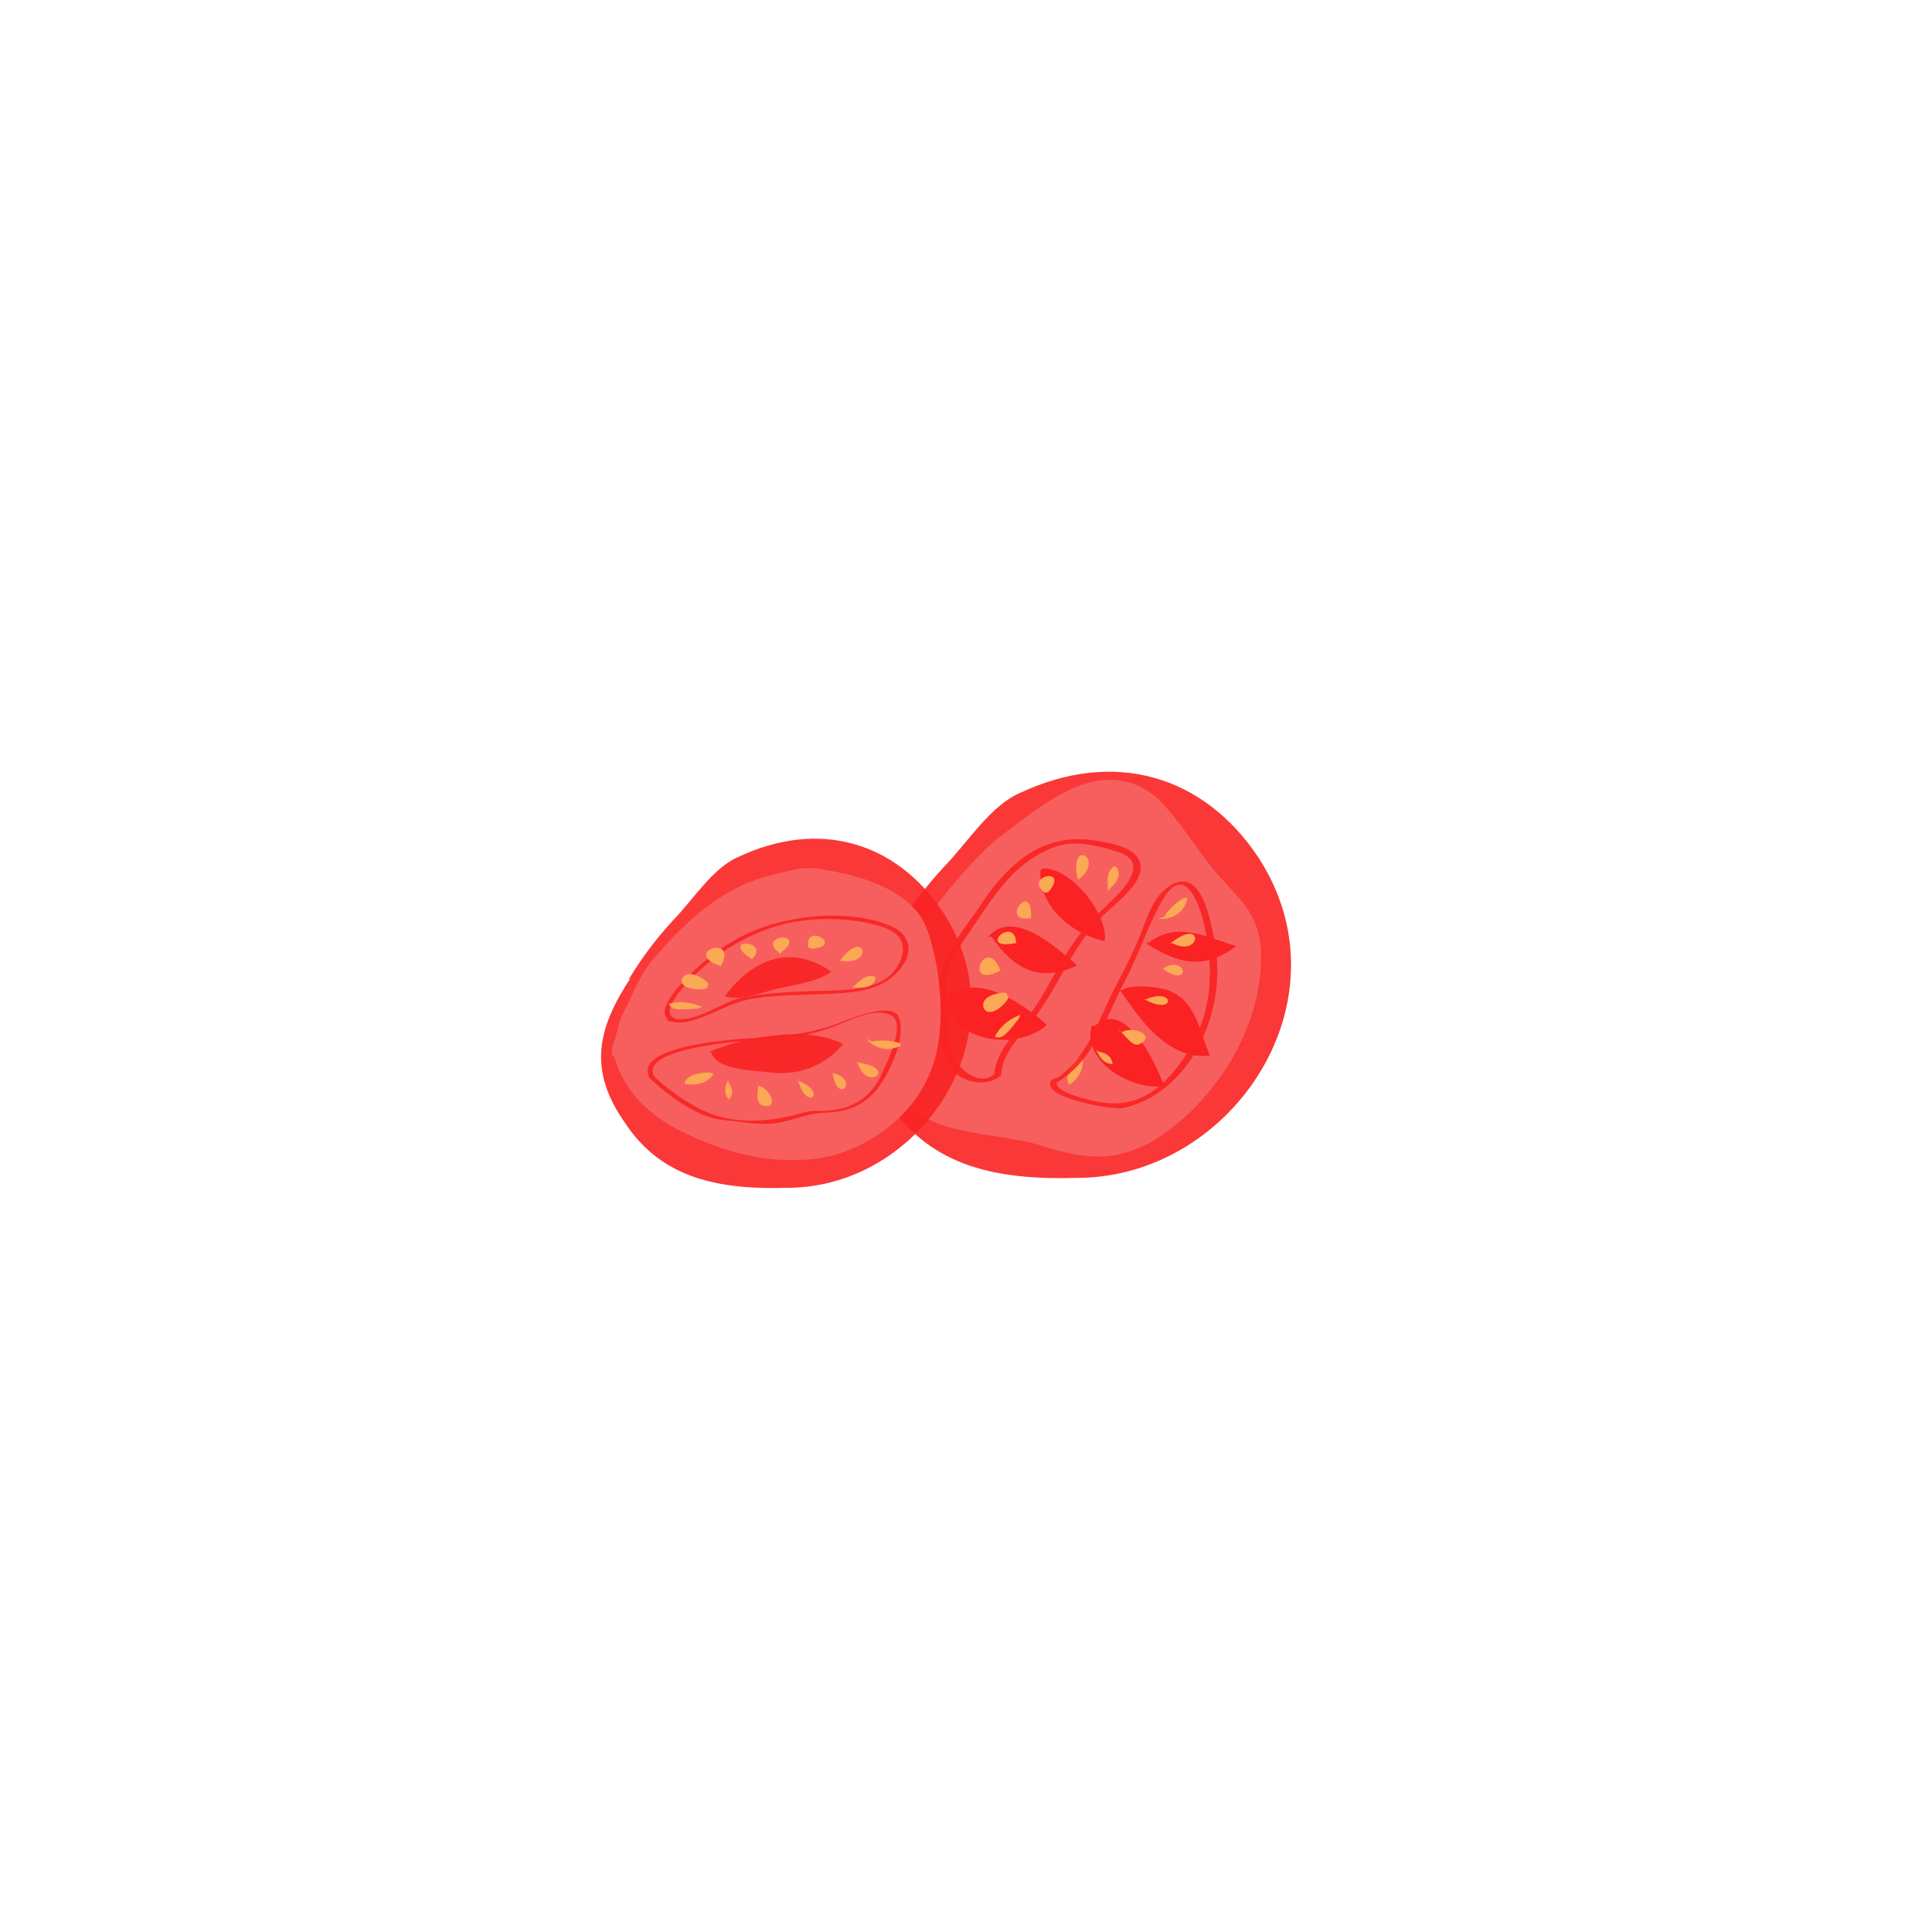
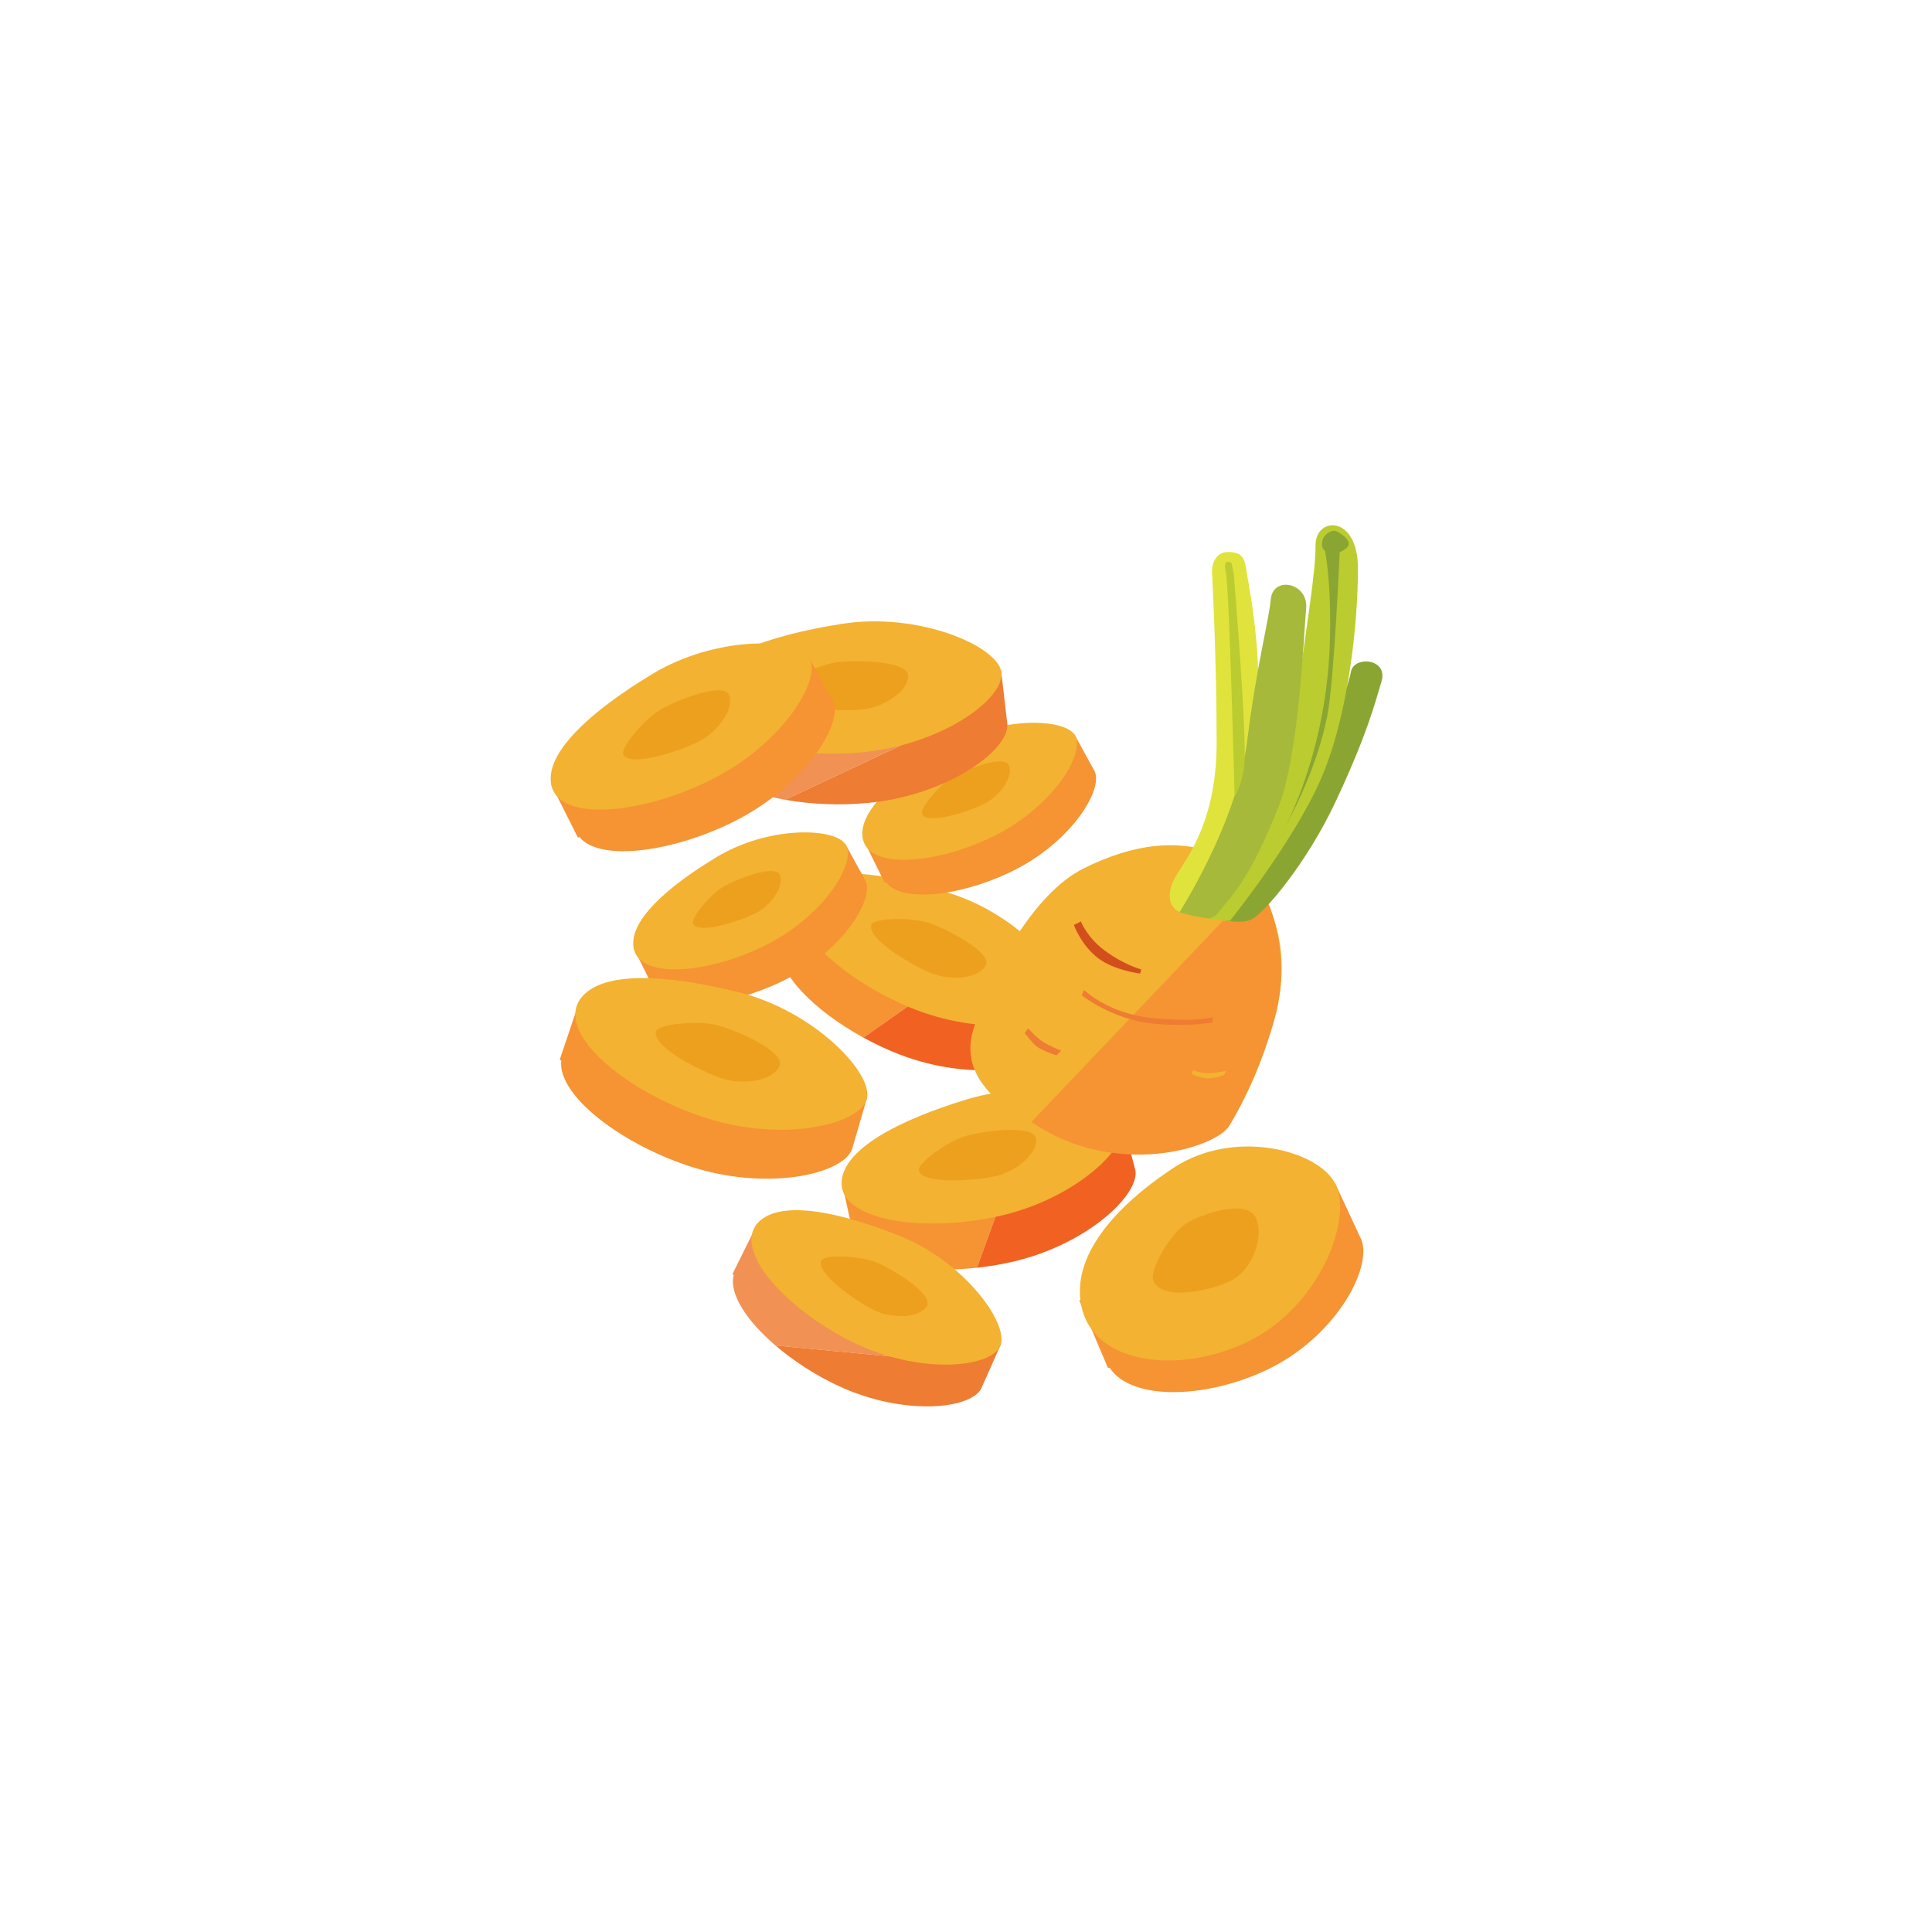
<svg xmlns="http://www.w3.org/2000/svg" version="1.1" id="Ebene_1" x="0px" y="0px" width="450px" height="450px" viewBox="0 0 450 450" enable-background="new 0 0 450 450" xml:space="preserve">
-   <g id="tomatoes">
+   <g>
    <g>
      <g>
-         <g opacity="0.9">
-           <path fill="#FA2222" d="M208.329,217.573c-8.997,13.735-11.447,24.864-1.534,39.058c10.163,15.557,26.109,18.245,44.277,17.721      c36.211-0.19,63.699-41.768,41.885-74.85c-12.764-19.011-33.537-25.031-55.271-14.857c-7.039,2.979-12.214,11.519-17.888,17.334      c-4.688,5.077-8.509,10.275-11.96,15.965" />
-         </g>
-         <g>
-           <path fill="#F75F5F" d="M208.632,250.963c-18.013-9.447,15.007-49.096,24.103-55.942c10.699-8.055,23.818-19.577,36.504-9.407      c5.81,5.489,9.479,12.589,14.751,18.477c5.272,5.892,9.104,8.758,9.704,17.347c0.662,17.576-10.51,35.027-24.678,44.048      c-8.813,4.992-14.927,4.666-24.479,1.996c-8.086-2.948-18.06-2.836-26.151-5.785c-4.901-2.063-9.918-6.499-11.079-11.383" />
-         </g>
-         <g>
-           <path fill="#FA2222" d="M242.328,202.708c-0.462,8.463,7.396,14.932,14.974,16.489c0.876-6.214-7.811-17.184-14.43-16.9" />
-         </g>
-         <g>
-           <path fill="#FA2222" d="M230.891,218.151c5.271,7.564,11.144,10.83,20.006,6.72c-4.783-4.085-14.899-13.554-20.756-6.583" />
-         </g>
-         <g>
-           <path fill="#FA2222" d="M219.866,234.139c3.631,8.797,17.282,10.479,23.961,4.598c-5.604-5.176-18.725-14.093-24.234-4.392" />
-         </g>
-         <g>
-           <path fill="#FA2222" d="M254.217,239.025c-2.115,8.526,9.746,15.069,16.902,13.949l0,0l0,0      c-1.711-5.111-8.984-20.441-15.963-14.121" />
-         </g>
-         <g>
-           <path fill="#FA2222" d="M260.854,230.553c4.713,6.999,11.293,16.475,20.955,15.305l0,0c-2.402-5.403-3.037-12.144-8.98-14.883      c-2.664-1.324-10.203-1.754-11.352-0.334" />
-         </g>
-         <g>
-           <path fill="#FA2222" d="M266.958,219.745c7.411,4.74,13.542,6.289,20.978,0.601l0,0c-6.803-1.979-13.76-5.952-20.426-0.723" />
-         </g>
-         <g>
-           <g>
-             <path fill="#FBA955" d="M232.188,226.486c-7.823,3.382-2.396-8.917,0.836-0.403" />
-           </g>
-           <g>
-             <path fill="#FBA955" d="M236.156,219.732c-8.633,1.537,0.082-6.748,0.555-0.081" />
-           </g>
-           <g>
-             <path fill="#FBA955" d="M239.838,213.866c-7.234,1.051,0.947-9.403,0.277,0.239" />
-           </g>
-           <g>
-             <path fill="#FBA955" d="M243.521,207.995c-5.514-3.689,5.636-6.433,0.836-0.401" />
-           </g>
-           <g>
-             <path fill="#FBA955" d="M234.35,231.225c-1.387-0.08-5.842,0.567-5.317,3.299c1.069,3.217,5.565-0.809,5.862-2.254" />
-           </g>
-           <g>
-             <path fill="#FBA955" d="M237.334,237.248c-1.689,1.93-3.678,5.309-5.607,4.184c1.42-2.73,3.66-4.182,5.896-5.068" />
-           </g>
-           <g>
-             <path fill="#FBA955" d="M251.061,204.936C257.785,200.027,248.68,194.894,251.061,204.936" />
-           </g>
-           <g>
-             <path fill="#FBA955" d="M258.537,206.936c1.966-1.69,2.824-3.78,1.174-5.222c-2.514,1.206-1.441,4.419-1.738,5.868" />
-           </g>
-           <g>
-             <path fill="#FBA955" d="M255.305,244.461c0.809,1.848,1.902,3.374,3.85,3.371c-0.258-1.93-1.639-2.572-3.301-2.891" />
-           </g>
-           <g>
-             <path fill="#FBA955" d="M260.359,239.795c1.658,0.883,3.555,4.818,5.521,3.127c3.076-1.848-2.172-4.175-4.693-2.402" />
-           </g>
-           <g>
-             <path fill="#FBA955" d="M266.559,232.72c7.449,4.25,7.265-3.305-0.283,0.32" />
-           </g>
-           <g>
-             <path fill="#FBA955" d="M270.813,225.645C277.695,230.538,276.412,222.024,270.813,225.645" />
-           </g>
-           <g>
-             <path fill="#FBA955" d="M273.105,219.695c6.625,3.529,7.58-6.434-0.559,0.08" />
-           </g>
-           <g>
-             <path fill="#FBA955" d="M269.84,213.995c2.221,0.238,5.008-0.729,6.152-3.142c2.273-4.259-3.616,0.247-4.754,2.66" />
-           </g>
-           <g>
-             <path fill="#FBA955" d="M251.951,246.07c0.801,2.408-0.619,5.143-2.857,6.592c-1.367-1.768,0.336-4.82,2.301-6.512" />
-           </g>
-         </g>
+         <path fill="#F69333" d="M217.907,218.604c-4.032-1.308-7.949-2.396-11.633-3.198l-19.54-8.215l-5.29,12.806     c0,0,0.119,0.073,0.331,0.202c-1.096,6.267,7.916,15.233,19.337,21.488l26.486-18.655     C224.613,221.26,221.352,219.723,217.907,218.604z" />
+         <path fill="#F16122" d="M244.602,243.517l3.792-10.408l-15.588-6.552c-1.613-1.239-3.358-2.428-5.207-3.525l-26.486,18.655     c2.705,1.482,5.543,2.816,8.42,3.923C226.336,252.073,243.23,249.127,244.602,243.517z" />
      </g>
-       <path opacity="0.9" fill="#FA2222" enable-background="new    " d="M231.688,250.084c-3.816,3.447-9.016-1.736-10.155-5.021    c-0.97-2.793-0.814-5.998-0.854-8.906c-0.035-2.518-0.373-5.059-0.325-7.569c0.065-3.429,2.112-6.575,3.983-9.288    c3.38-4.906,6.466-10.09,10.464-14.524c3.031-3.361,6.845-6.078,11.119-7.58c4.666-1.642,9.884-0.189,14.39,1.21    c7.674,2.388,1.39,8.743-1.889,11.856c-3.271,3.109-6.156,6.028-8.699,9.798c-4.033,5.976-6.769,12.729-11.459,18.267    c-2.881,3.399-6.199,7.055-6.666,11.67c-0.082,0.815,1.574,0.575,1.646-0.136c0.447-4.407,3.627-7.836,6.373-11.082    c2.863-3.383,5.043-7.18,7.219-11.032c2.389-4.229,4.775-8.421,7.893-12.176c1.947-2.345,4.472-4.263,6.646-6.395    c2.578-2.532,6.297-6.634,3.084-10.049c-1.937-2.059-5.896-2.764-8.479-3.218c-4.213-0.74-7.947-0.633-11.996,0.792    c-6.412,2.255-11.797,8.319-15.403,13.825c-3.93,6-9.753,12.074-9.897,19.619c-0.106,5.602-0.424,13.758,2.804,18.588    c2.339,3.498,8.45,4.615,11.56,1.806C233.789,249.863,232.199,249.622,231.688,250.084L231.688,250.084z" />
-       <path opacity="0.9" fill="#FA2222" enable-background="new    " d="M246.051,252.169c8.786-4.997,11.594-15.41,16.033-23.815    c3.189-6.04,5.245-12.669,8.621-18.585c5.59-9.787,9.127,2.399,9.941,6.333c2.604,12.561,1.063,23.596-7.437,33.686    c-4.694,5.574-10.229,8.191-17.269,6.878c-1.354-0.252-12.104-2.437-9.36-5.244c0.438-0.448-1.177-0.312-1.5,0.021    c-3.804,3.894,13.791,7.224,16.504,6.635c15.656-3.4,23.808-22.159,21.612-36.703c-0.896-5.937-3.272-21.878-12.241-13.861    c-2.373,2.123-3.706,5.914-4.804,8.794c-1.756,4.607-3.971,9.028-6.27,13.379c-4.119,7.799-6.65,17.453-14.814,22.099    C244.115,252.327,245.578,252.438,246.051,252.169L246.051,252.169z" />
+       <path fill="#F3B231" d="M186.735,207.191c-5.913,7.405,9.784,21.548,26.588,28.011c16.803,6.464,33.699,3.518,35.071-2.093    c1.373-5.609-10.705-19.718-26.695-24.912S191.466,201.269,186.735,207.191z" />
+       <path fill="#EDA01E" d="M202.964,215.371c0.577-1.578,9.314-1.751,13.427-0.394c4.114,1.358,14.604,6.787,13.228,9.815    c-1.383,3.028-8.036,3.828-12.846,1.834C211.962,224.634,201.816,218.516,202.964,215.371z" />
+     </g>
+     <g>
      <g>
-         <g opacity="0.9">
-           <path fill="#FA2222" d="M146.824,227.863c-7.735,11.807-9.84,21.371-1.32,33.574c8.736,13.367,22.445,15.68,38.06,15.229      c31.128-0.164,54.754-35.9,36.004-64.34c-10.973-16.339-28.83-21.512-47.511-12.769c-6.051,2.561-10.5,9.9-15.378,14.902      c-4.029,4.364-7.314,8.831-10.279,13.725" />
-         </g>
-         <g>
-           <path fill="#F75F5F" d="M143.04,245.845c2.102,8.339,8.381,14.183,15.905,17.796c9.565,4.662,18.792,7.209,29.274,6.438      c8.397-0.499,17.192-5.178,22.789-11.333c5.332-5.955,7.746-12.733,8.043-20.937c0.25-6.879-0.801-14.934-3.142-21.37      c-2.768-7.836-12.689-11.586-19.869-13.083c-3.897-0.735-7.156-1.734-11.019-0.766c-3.969,0.831-8.071,1.761-11.654,3.38      c-8.306,3.664-15.044,10.247-20.836,16.979c-3.508,3.936-5.046,8.548-7.432,13.146c-0.948,1.794-1.126,3.222-1.6,5.087      c-0.311,1.529-1.657,3.623-0.622,5" />
-         </g>
-         <path opacity="0.9" fill="#FA2222" enable-background="new    " d="M151.295,251.102c4.08,3.85,11.035,9.182,16.829,9.73     c3.77,0.357,7.414,1.076,11.206,0.9c4.328-0.197,8.281-2.437,12.747-2.566c4.933-0.145,8.94-1.449,12.102-5.348     c2.959-3.646,7.012-12.135,5.16-16.908c-1.03-2.654-6.341-1.141-8.128-0.68c-1.725,0.445-3.4,1.108-5.054,1.767     c-6.448,2.558-12.789,3.347-19.625,3.72c-3.702,0.203-29.294,1.52-25.269,9.342c0.144,0.281,1.196-0.108,1.102-0.295     c-3.816-7.418,25.292-8.668,29.402-8.854c3.959-0.18,7.622-1.169,11.358-2.419c3.947-1.319,10.857-5.355,14.694-2.798     c3.132,2.087-1.278,10.839-2.39,13.332c-2.367,5.313-6.656,8.344-12.882,8.684c-1.681,0.092-3.622-0.078-5.272,0.398     c-7.232,2.094-15.464,3.014-22.627-0.063c-4.25-1.82-8.972-5.165-12.316-8.324C152.116,250.518,151.116,250.93,151.295,251.102     L151.295,251.102z" />
-         <path opacity="0.9" fill="#FA2222" enable-background="new    " d="M155.585,237.732c2.226,0.776,4.083,0.459,6.314-0.229     c4.656-1.437,8.227-3.989,13.208-4.841c7.87-1.344,15.986-0.646,23.892-1.665c4.989-0.644,9.577-2.636,11.931-7.275     c1.75-3.45-0.038-6.64-3.409-8.036c-9.533-3.949-22.503-2.709-31.772,1.036c-6.184,2.499-11.838,6.802-16.358,11.667     c-1.531,1.646-6.98,7.355-3.359,9.262c0.411,0.216,1.384-0.342,0.854-0.623c-3.341-1.758,3.494-8.48,4.944-9.908     c5.264-5.181,11.626-9.088,18.666-11.304c7.562-2.381,18.08-2.381,25.632,0.282c5.134,1.809,5.196,6.329,1.991,10.203     c-3.883,4.691-12.117,4.32-17.634,4.505c-5.648,0.189-11.401,0.418-16.975,1.369c-5.394,0.922-11.806,6.744-17.281,4.837     C155.773,236.852,154.932,237.504,155.585,237.732L155.585,237.732z" />
-         <g>
-           <g>
-             <path fill="#FBA955" d="M167.048,224.708c-7.792-3.093,4.892-7.194,0.866,0.306" />
-           </g>
-           <g>
-             <path fill="#FBA955" d="M174.689,223.118c-6.995-4.796,4.994-4.185,0.438,0.32" />
-           </g>
-           <g>
-             <path fill="#FBA955" d="M181.486,221.89c-5.691-4.166,7.519-5.27,0.013,0.335" />
-           </g>
-           <g>
-             <path fill="#FBA955" d="M188.282,220.66c-1.049-5.991,8.54-0.277,0.866,0.306" />
-           </g>
-           <g>
-             <path fill="#FBA955" d="M165.057,229.126c-0.887-0.974-4.39-3.54-6.03-1.476c-1.622,2.731,4.377,3.205,5.637,2.492" />
-           </g>
-           <g>
-             <path fill="#FBA955" d="M162.684,234.896c-2.563,0.086-6.382,0.881-6.875-1.111c2.966-0.77,5.55-0.184,7.716,0.748" />
-           </g>
-           <g>
-             <path fill="#FBA955" d="M195.652,223.769C203.818,225.175,201.375,215.879,195.652,223.769" />
-           </g>
-           <g>
-             <path fill="#FBA955" d="M199.274,230.012c2.573,0.25,4.686-0.488,4.62-2.494c-2.596-0.92-4.214,1.813-5.476,2.523" />
-           </g>
-           <g>
-             <path fill="#FBA955" d="M169.637,251.414c-0.8,1.697-1.172,3.385,0.155,4.681c1.233-1.38,0.764-2.702-0.135-4.015" />
-           </g>
-           <g>
-             <path fill="#FBA955" d="M176.488,251.857c0.483,1.658-1.104,5.395,1.468,5.645c3.447,0.891,1.577-4.07-1.435-4.641" />
-           </g>
-           <g>
-             <path fill="#FBA955" d="M185.879,251.549c1.958,7.641,7.357,2.771-0.428,0.014" />
-           </g>
-           <g>
-             <path fill="#FBA955" d="M193.948,249.945C195.053,257.613,200.404,251.405,193.948,249.945" />
-           </g>
-           <g>
-             <path fill="#FBA955" d="M199.856,247.742c1.93,6.634,9.863,1.014-0.436-0.321" />
-           </g>
-           <g>
-             <path fill="#FBA955" d="M201.804,241.984c1.335,1.632,3.943,2.884,6.481,2.132c4.663-1.159-2.64-2.257-5.179-1.503" />
-           </g>
-           <g>
-             <path fill="#FBA955" d="M166.176,250.188c-1.214,2.051-4.179,2.816-6.764,2.232c0.363-2.023,3.755-2.805,6.328-2.553" />
-           </g>
-         </g>
-         <g opacity="0.9">
-           <path fill="#FA2222" d="M165.605,244.994c1.202,4.443,10.38,4.313,13.972,4.82c6.613,0.729,12.423-1.506,16.802-6.586      c-8.101-4.603-23.999-1.553-31.401,1.881" />
-         </g>
-         <g opacity="0.9">
-           <path fill="#FA2222" d="M168.658,231.993c3.708,1.133,7.181-0.412,10.543-1.159c4.898-1.549,10.201-1.613,14.47-4.473      c-9.245-6.595-18.301-2.987-24.557,5.287" />
-         </g>
+         <path fill="#F69333" d="M228.138,266.741c-4.056,1.231-7.893,2.577-11.374,4.023l-20.729,4.427l2.978,13.531     c0,0,0.14-0.008,0.388-0.023c2.682,5.769,15.201,7.977,28.148,6.583l11.073-30.446     C235.157,265.089,231.604,265.691,228.138,266.741z" />
+         <path fill="#F16122" d="M264.281,271.929l-2.837-10.708l-16.536,3.532c-2.031-0.096-4.143-0.073-6.287,0.082l-11.073,30.446     c3.066-0.33,6.158-0.857,9.151-1.594C254.182,289.389,266.361,277.317,264.281,271.929z" />
      </g>
+       <path fill="#F3B231" d="M196.034,275.191c-0.62,9.456,20.344,12.09,37.826,7.79c17.482-4.298,29.664-16.372,27.584-21.76    c-2.079-5.388-20.053-10.063-36.144-5.187C209.211,260.91,196.533,267.628,196.034,275.191z" />
+       <path fill="#EDA01E" d="M214.028,272.628c-0.429-1.625,6.643-6.76,10.793-7.996c4.152-1.236,15.863-2.776,16.464,0.495    c0.597,3.275-4.406,7.734-9.493,8.847C226.705,275.087,214.883,275.866,214.028,272.628z" />
    </g>
+     <g>
+       <path fill="#F69333" d="M254.719,179.189l-4.44-8.094l-12.472,6.114c-4.29,0.849-8.84,2.434-12.972,4.915    c-2.986,1.791-5.771,3.637-8.255,5.493l-15.632,7.664l5.126,10.349c0,0,0.109-0.035,0.302-0.096    c4.101,5.113,19.096,2.859,30.766-3.32C250.211,195.293,257.471,183.135,254.719,179.189z" />
+       <path fill="#F3B231" d="M200.948,195.282c1.428,7.764,18.684,5.76,31.755-1.162c13.069-6.921,20.329-19.079,17.575-23.024    c-2.752-3.944-18.039-4.179-29.883,2.935C208.556,181.143,199.807,189.07,200.948,195.282z" />
+       <path fill="#EDA01E" d="M214.779,189.663c-0.673-1.229,3.925-6.772,6.983-8.591s12.089-5.371,13.23-2.844    c1.144,2.528-1.942,7.118-5.773,9.021C225.388,189.15,216.118,192.111,214.779,189.663z" />
+     </g>
+     <g>
+       <path fill="#F69333" d="M201.356,204.715l-4.44-8.094l-12.472,6.114c-4.29,0.849-8.84,2.434-12.972,4.915    c-2.986,1.791-5.771,3.637-8.255,5.493l-15.632,7.664l5.126,10.349c0,0,0.109-0.035,0.302-0.096    c4.101,5.113,19.096,2.859,30.766-3.32C196.848,220.818,204.108,208.661,201.356,204.715z" />
+       <path fill="#F3B231" d="M147.585,220.807c1.428,7.764,18.684,5.76,31.755-1.162c13.069-6.921,20.329-19.079,17.575-23.024    c-2.752-3.944-18.039-4.179-29.883,2.935C155.193,206.669,146.444,214.595,147.585,220.807z" />
+       <path fill="#EDA01E" d="M161.415,215.188c-0.673-1.229,3.925-6.772,6.983-8.591s12.089-5.371,13.23-2.844    c1.144,2.528-1.942,7.118-5.773,9.021C172.025,214.676,162.755,217.636,161.415,215.188z" />
+     </g>
+     <g>
+       <path fill="#F19154" d="M216.183,167.103l3.005-9.854l-3.819,0.268c-5.523-1.066-11.714-1.382-17.837-0.425    c-4.427,0.691-8.638,1.541-12.495,2.55l-22.337,1.564l1.096,14.811c0,0,0.148,0.012,0.409,0.034    c1.468,4.929,9.105,8.55,18.674,10.235l32.07-15.068L216.183,167.103z" />
+       <path fill="#EE7C32" d="M202.468,186.988c18.925-1.92,33.462-12.891,32.091-18.924l-1.371-11.794l-14,0.979l-3.005,9.854    l-1.234,4.115l-32.07,15.068C188.988,187.365,195.883,187.656,202.468,186.988z" />
+       <path fill="#F3B231" d="M162.699,161.207c-2.057,9.942,19.473,15.907,38.398,13.987c18.924-1.919,33.461-12.89,32.09-18.924    s-19.474-13.713-37.027-10.971S164.346,153.253,162.699,161.207z" />
+       <path fill="#EDA01E" d="M181.898,161.207c-0.206-1.791,7.955-6.171,12.48-6.856s17.002-0.548,17.141,3.017    c0.139,3.566-5.76,7.542-11.244,7.954C194.789,165.732,182.31,164.772,181.898,161.207z" />
+     </g>
+     <g>
+       <path fill="#F19154" d="M215.046,313.788l6.81-6.227l-3.066-1.535c-3.772-3.341-8.401-6.406-13.558-8.461    c-3.729-1.486-7.363-2.752-10.796-3.733l-17.935-8.98l-5.909,11.918c0,0,0.109,0.077,0.299,0.213    c-1.116,4.471,3.122,10.744,9.729,16.408l31.597,3.008L215.046,313.788z" />
+       <path fill="#EE7C32" d="M195.404,322.864c15.466,7.149,31.677,5.321,33.371,0.045l4.322-9.719l-11.241-5.629l-6.81,6.227    l-2.829,2.61l-31.597-3.008C184.84,317.008,190.023,320.376,195.404,322.864z" />
+       <path fill="#F3B231" d="M176.501,284.851c-6.12,6.728,7.759,21.145,23.225,28.295c15.465,7.15,31.675,5.322,33.371,0.044    c1.693-5.277-8.761-19.453-23.544-25.343C194.77,281.956,181.398,279.47,176.501,284.851z" />
+       <path fill="#EDA01E" d="M191.302,293.606c0.658-1.474,8.947-1.129,12.749,0.406c3.801,1.535,13.358,7.331,11.839,10.143    c-1.52,2.813-7.88,3.188-12.296,1.004C199.177,302.974,189.994,296.544,191.302,293.606z" />
+     </g>
+     <g>
+       <path fill="#F69333" d="M198.644,267.036l3.326-11.397l-16.899-5.782c-4.675-3.133-10.253-5.831-16.267-7.332    c-4.346-1.085-8.558-1.94-12.504-2.512l-21.187-7.249l-4.751,14.071c0,0,0.133,0.068,0.363,0.189    c-0.924,8.378,14.762,19.967,30.994,24.961C179.902,277.58,197.56,273.128,198.644,267.036z" />
+       <path fill="#F3B231" d="M135.114,232.763c-5.763,8.359,11.75,22.229,29.933,27.824c18.179,5.594,35.841,1.143,36.924-4.949    s-12.604-20.208-29.843-24.511S139.725,226.076,135.114,232.763z" />
+       <path fill="#EDA01E" d="M152.8,240.233c0.509-1.73,9.729-2.591,14.165-1.461c4.435,1.129,15.878,6.109,14.618,9.447    c-1.262,3.338-8.241,4.707-13.455,2.952C162.915,249.418,151.791,243.677,152.8,240.233z" />
+     </g>
+     <g>
+       <path fill="#F69333" d="M193.735,162.757l-5.381-9.682l-15.16,7.486c-5.215,1.066-10.745,3.021-15.769,6.05    c-3.629,2.188-7.017,4.437-10.037,6.694l-19.005,9.386l6.211,12.383c0,0,0.133-0.042,0.369-0.116    c4.971,6.101,23.195,3.227,37.382-4.331C188.235,182.163,197.074,167.469,193.735,162.757z" />
+       <path fill="#F3B231" d="M128.383,182.691c1.723,9.318,22.691,6.719,38.581-1.745c15.892-8.465,24.729-23.159,21.39-27.871    c-3.338-4.713-21.91-4.826-36.309,3.855C137.646,165.61,127.007,175.236,128.383,182.691z" />
+       <path fill="#EDA01E" d="M145.196,175.784c-0.816-1.471,4.776-8.186,8.495-10.404c3.722-2.219,14.694-6.59,16.081-3.564    c1.383,3.028-2.37,8.579-7.027,10.907C158.087,175.052,146.819,178.712,145.196,175.784z" />
+     </g>
+     <g>
+       <path fill="#F69333" d="M316.749,288.04l-5.758-12.397l-15.065,6.89c-5.233,0.554-10.756,2.132-15.728,5.072    c-3.596,2.125-6.944,4.357-9.919,6.652l-18.887,8.632l6.686,15.765c0,0,0.132-0.033,0.371-0.093    c5.224,8.034,23.537,7.122,37.619,0.014C311.839,310.614,320.281,294.175,316.749,288.04z" />
+       <path fill="#F3B231" d="M251.902,304.319c3.074,14.33,24.784,15.861,40.356,7.345c15.577-8.519,22.887-28.137,18.733-36.021    c-4.152-7.88-23.708-12.836-37.684-3.611C259.334,281.255,249.442,292.857,251.902,304.319z" />
+       <path fill="#EDA01E" d="M268.657,298.362c-1.062-2.403,3.916-10.967,7.529-13.315c3.612-2.349,14.568-6.032,16.434-1.165    c1.868,4.866-1.33,12.173-5.915,14.44C282.119,300.593,270.761,303.143,268.657,298.362z" />
+     </g>
+     <path fill="#F3B231" d="M226.673,239.923c3.908-12.959,13.782-31.678,25.714-37.644c11.931-5.966,22.627-6.994,31.884-3.085   c9.256,3.907,18.087,18.655,12.548,38.261c-2.674,9.462-5.966,17.072-9.874,23.655s-24.396,9.79-36.82,4.938   C236.958,260.904,222.765,252.883,226.673,239.923z" />
+     <path fill="#F69333" d="M295.378,210.302c-0.961,1.161-3.076,1.657-6.582,3.086c-5.555,2.263-3.496,0.616-3.496,0.616   l-45.05,47.313c19.335,13.37,42.974,6.131,46.106,0.854c3.908-6.582,7.788-15.254,10.462-24.716   C299.675,227.346,298.249,217.006,295.378,210.302z" />
+     <path fill="#8BA532" d="M284.065,214.142c1.944,0.314,5.144,1.166,7.679-0.139c2.536-1.303,12.48-12.479,19.611-27.838   c7.129-15.359,8.775-21.941,10.421-27.427c1.646-5.485-6.582-6.035-7.131-2.194c-0.547,3.84-11.521,34.009-17.003,39.495   c-5.487,5.485-12.069,14.262-12.069,14.262S282.12,213.826,284.065,214.142z" />
+     <path fill="#E0E33C" d="M273.23,205.297c1.646-3.84,10.149-11.999,10.149-32.296s-1.099-40.044-1.099-40.044s0-4.388,3.842-4.388   c3.839,0,3.84,2.194,4.387,5.485c0.549,3.292,4.391,22.491,1.646,39.495c-2.741,17.004-4.868,36.341-8.706,39.632   c-1.598,1.369-7.078-0.271-8.572-0.754C272.777,211.75,271.584,209.135,273.23,205.297z" />
+     <path fill="#BBCC30" d="M279.47,213.73c0,0,18.72-22.078,22.011-46.763c3.29-24.685,4.937-33.462,4.937-40.044   s9.874-7.131,9.874,5.485s-2.193,34.559-8.776,49.369s-21.051,32.706-21.051,32.706L279.47,213.73z" />
+     <path fill="#A7B93A" d="M281.185,213.868c-3.484-0.403-6.446-1.372-6.446-1.372c2.779-4.632,13.578-22.49,15.771-40.044   c2.195-17.553,4.937-27.428,5.487-32.912c0.547-5.485,8.773-3.841,8.228,2.194c-0.55,6.034-1.646,34.559-6.582,46.626   c-4.938,12.067-8.229,17.553-12.069,21.941C284.37,211.677,283.139,214.094,281.185,213.868z" />
+     <path fill="#BBCC30" d="M286.865,131.186l0.492,2.388c0,0,3.137,37.601,2.467,44.638c-0.41,4.319-2.262,7.405-2.262,7.405   s-1.234-48.957-2.057-52.455C284.682,129.666,286.865,131.186,286.865,131.186z" />
+     <path fill="#8BA532" d="M308.626,128.341c-0.745-0.569-0.906-1.554-0.494-2.789c0.411-1.234,2.263-2.263,3.085-1.851   c0.824,0.411,3.317,1.837,2.881,3.291c-0.255,0.836-2.057,1.646-2.057,1.646s-1.284,29.949-2.881,38.056   c-2.674,13.576-9.667,25.507-9.667,25.507s9.667-17.484,10.285-43.403C310.099,135.218,308.626,128.341,308.626,128.341z" />
+     <path fill="#D24F1D" d="M251.77,214.621c0,0,1.302,3.635,5.553,6.789c4.521,3.354,8.502,4.389,8.502,4.389l-0.272,0.959   c0,0-5.898-0.686-9.668-3.496c-4.041-3.012-5.76-7.817-5.76-7.817L251.77,214.621z" />
+     <path fill="#EE7C32" d="M252.523,230.598c0,0,5.623,5.622,16.319,6.582s13.577-0.274,13.577-0.274v1.234   c0,0-5.709,1.089-13.852,0.274c-9.599-0.96-16.593-6.583-16.593-6.583L252.523,230.598z" />
+     <path fill="#EE7C32" d="M239.494,239.511c0,0,2.058,2.469,4.114,3.565s3.566,1.646,3.566,1.646l-1.098,1.098   c0,0-3.976-1.235-5.21-2.605c-1.235-1.371-2.196-2.605-2.196-2.605L239.494,239.511z" />
+     <path fill="#F3B231" d="M285.573,249.385c0,0-2.604,0.686-4.663,0.548c-2.057-0.137-3.016-0.685-3.016-0.685l-0.412,0.822   c0,0,1.646,0.96,3.565,1.097c1.921,0.139,4.114-0.822,4.114-0.822L285.573,249.385z" />
  </g>
</svg>
